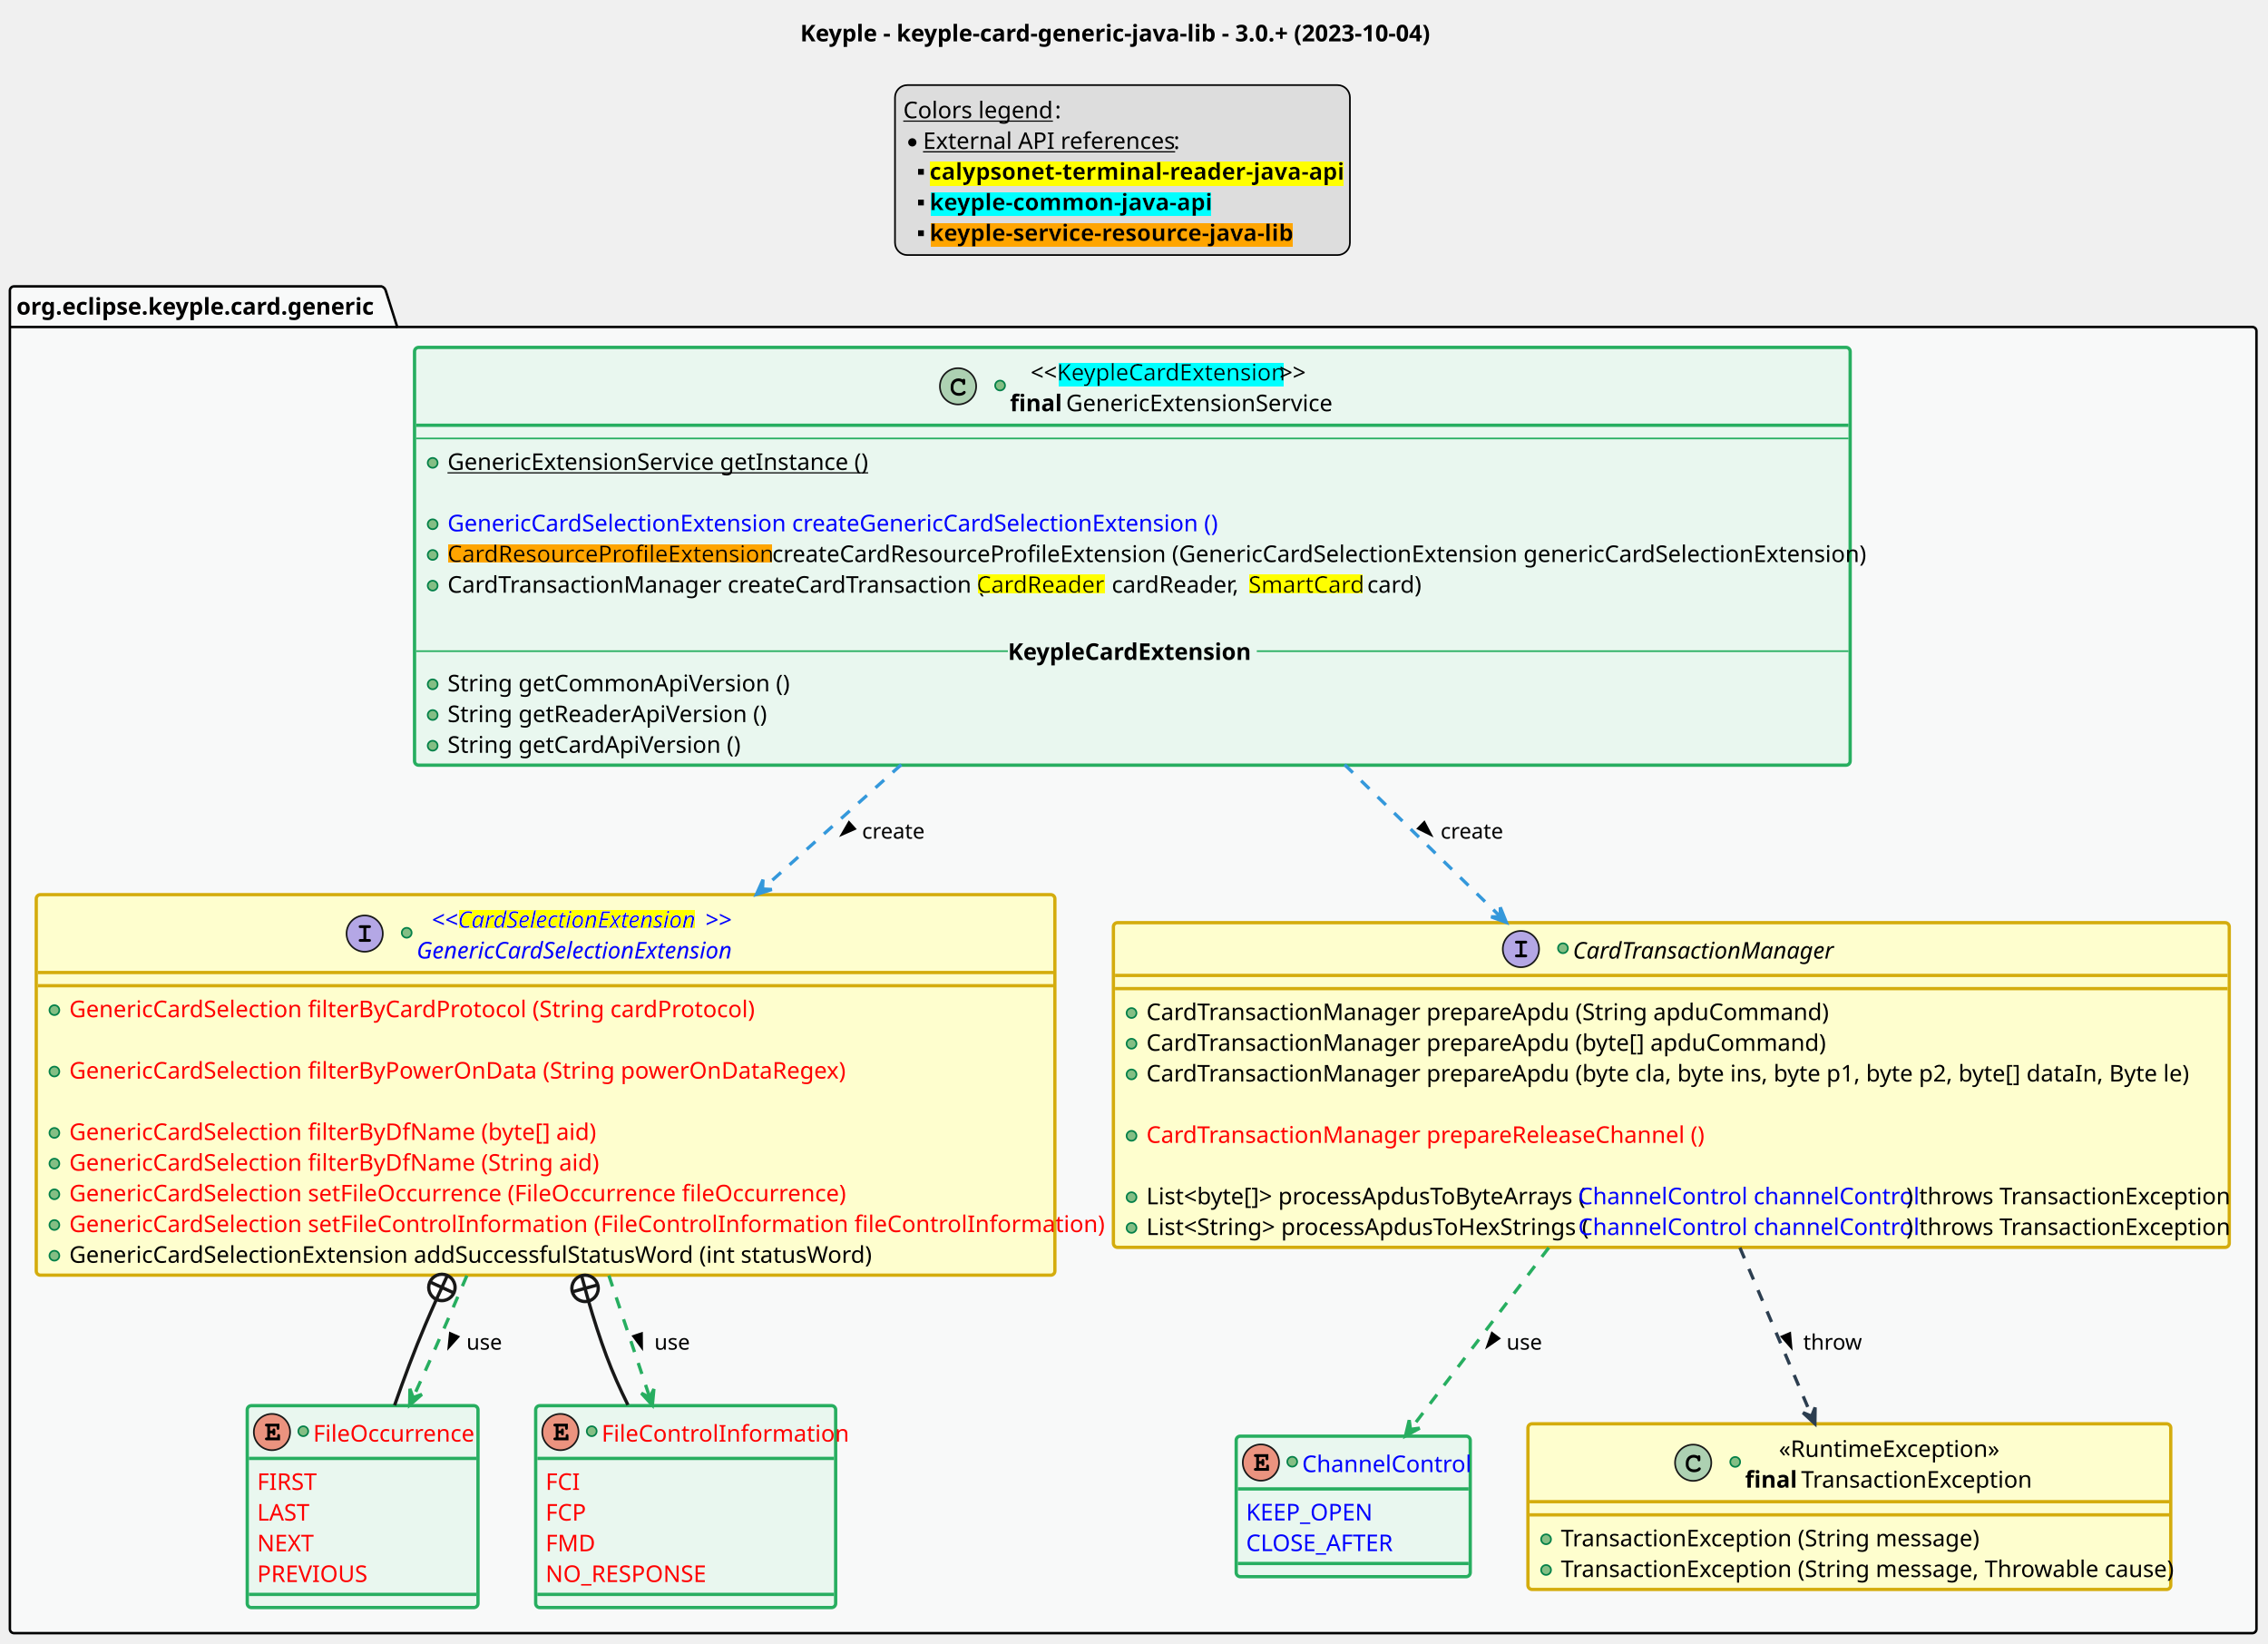
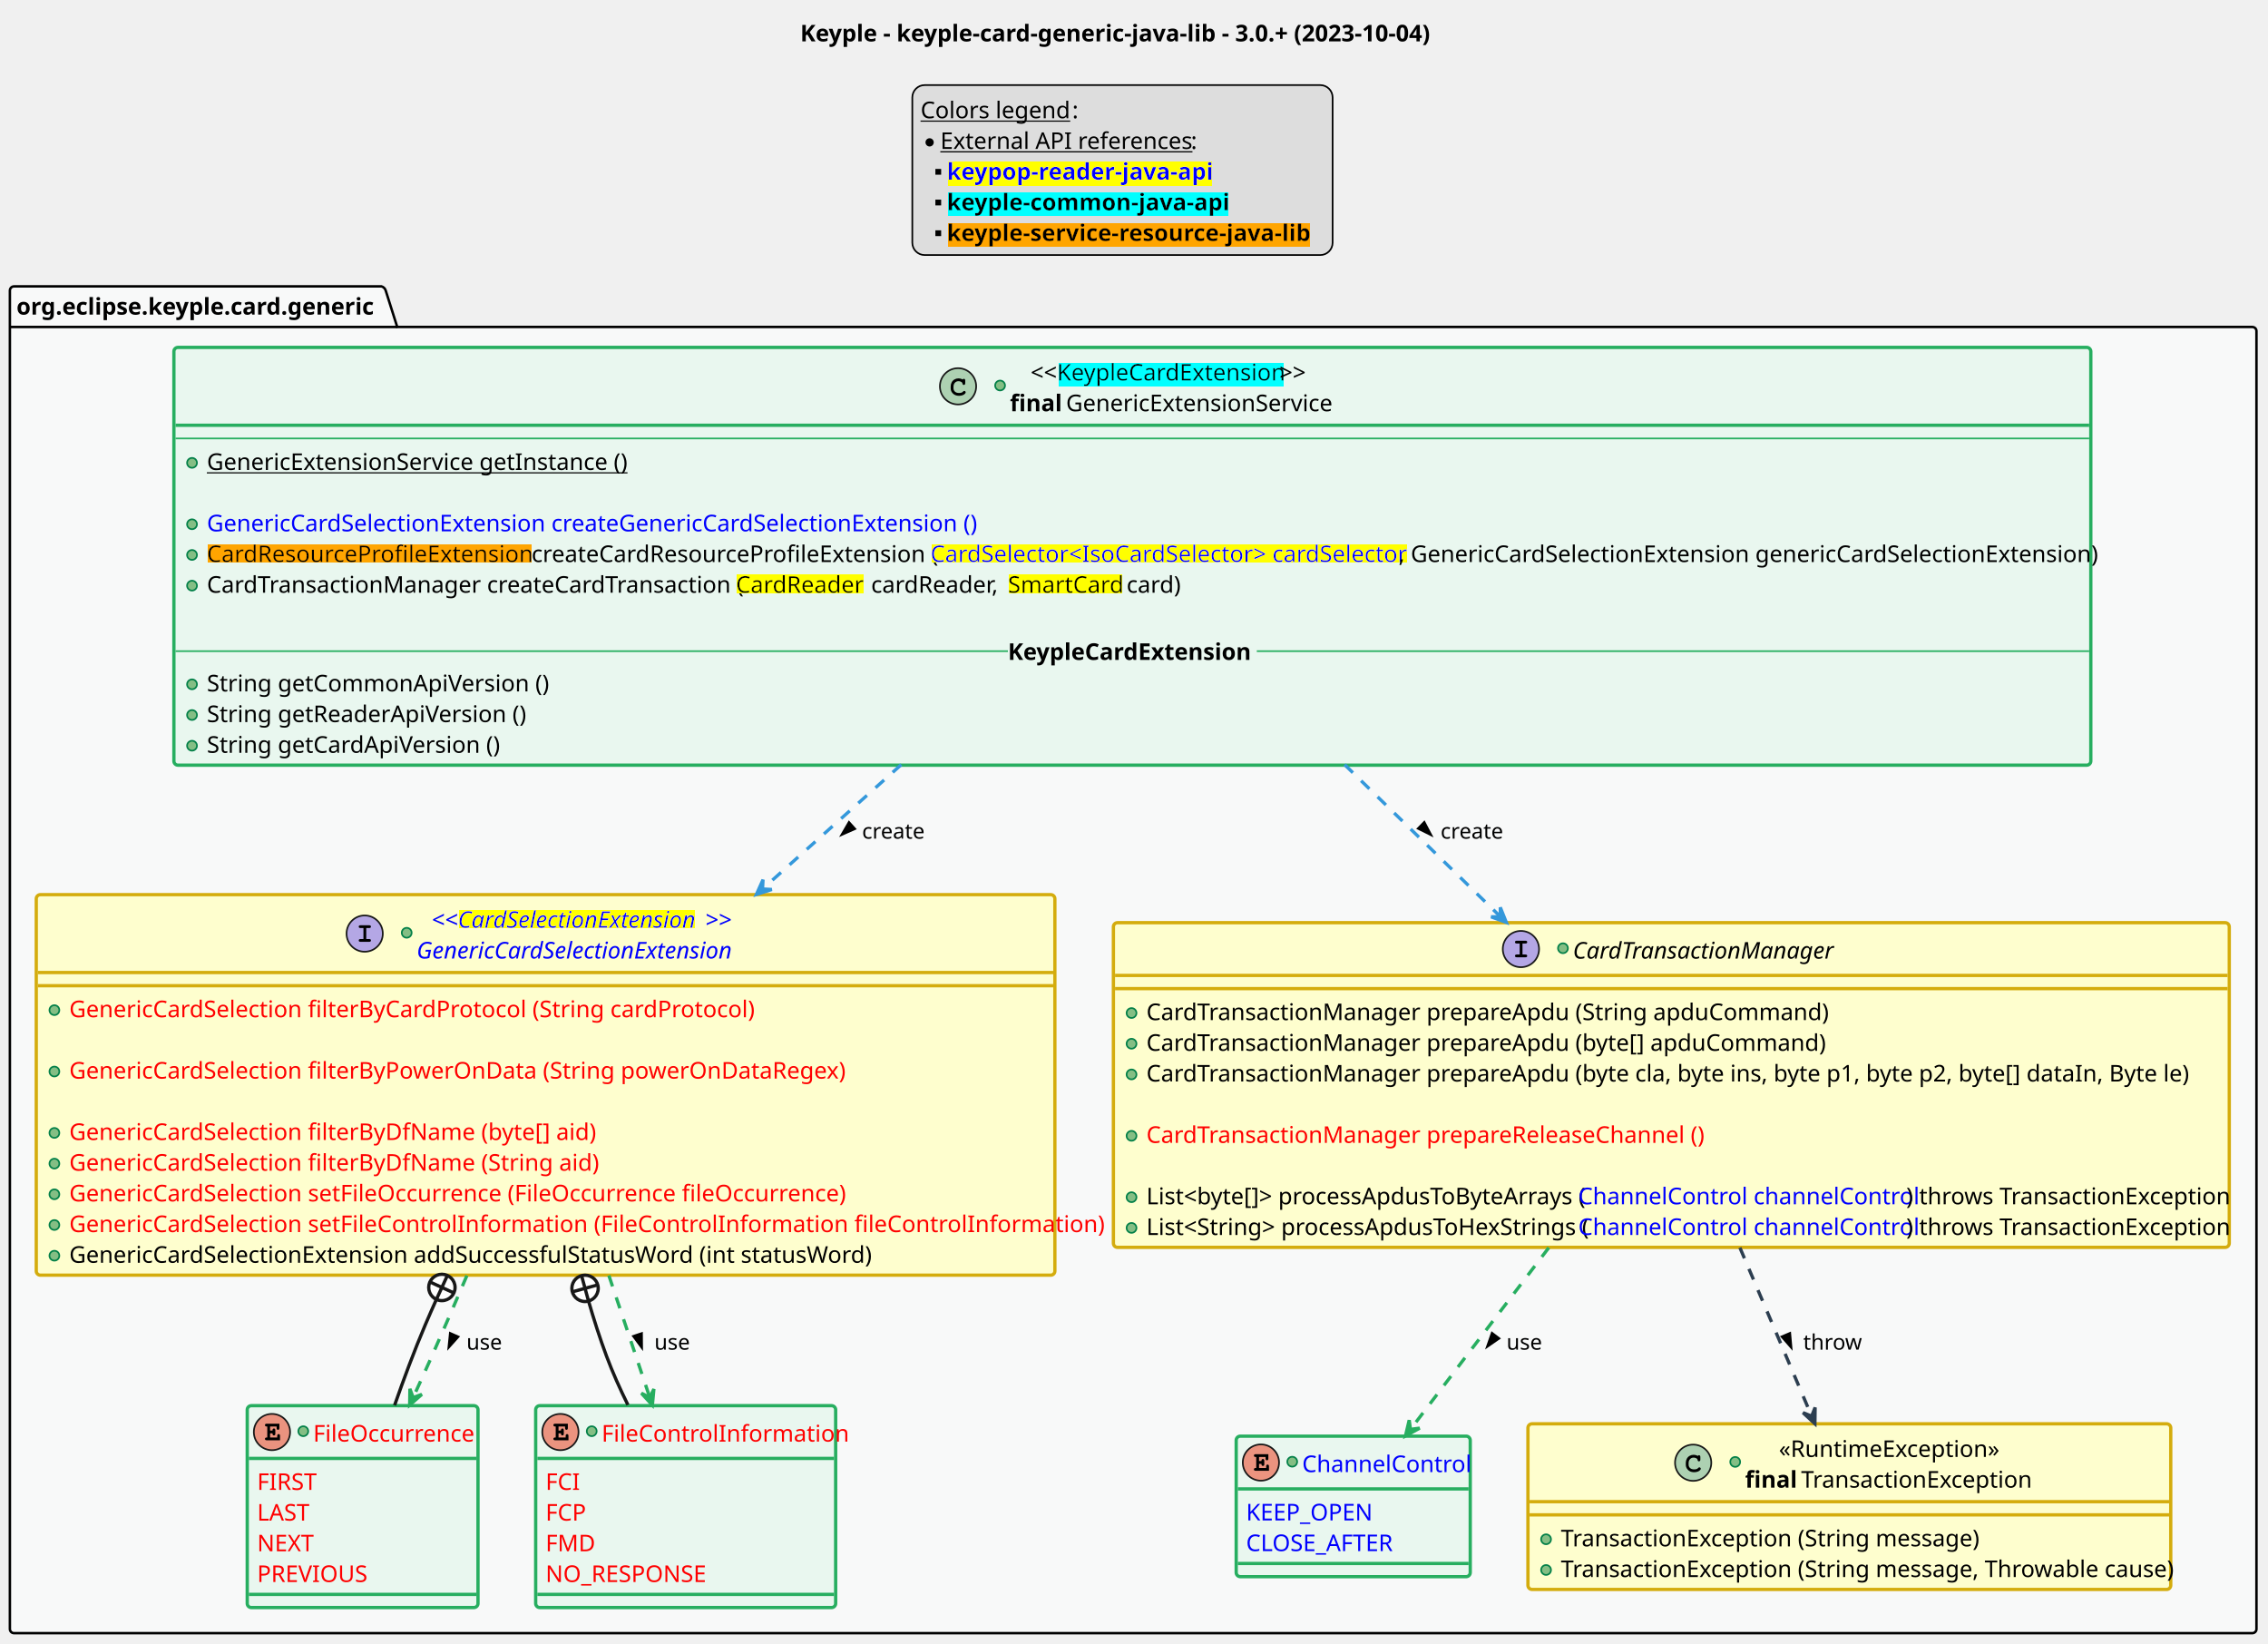
<svg xmlns="http://www.w3.org/2000/svg" contentStyleType="text/css" height="997px" preserveAspectRatio="none" style="width:1376px;height:997px;background:#FFFFFF;" version="1.1" viewBox="0 0 1376 997" width="1376px" zoomAndPan="magnify">
  <defs>
-     <filter height="1" id="b1xev2ek2jtpkn0" width="1" x="0" y="0">
+     <filter height="1" id="bqe1up33ucbx70" width="1" x="0" y="0">
      <feFlood flood-color="#FFFF00" result="flood" />
      <feComposite in="SourceGraphic" in2="flood" operator="over" />
    </filter>
-     <filter height="1" id="b1xev2ek2jtpkn1" width="1" x="0" y="0">
+     <filter height="1" id="bqe1up33ucbx71" width="1" x="0" y="0">
      <feFlood flood-color="#00FFFF" result="flood" />
      <feComposite in="SourceGraphic" in2="flood" operator="over" />
    </filter>
-     <filter height="1" id="b1xev2ek2jtpkn2" width="1" x="0" y="0">
+     <filter height="1" id="bqe1up33ucbx72" width="1" x="0" y="0">
      <feFlood flood-color="#FFA500" result="flood" />
      <feComposite in="SourceGraphic" in2="flood" operator="over" />
    </filter>
  </defs>
  <g>
    <text fill="#000000" font-family="sans-serif" font-size="14" font-weight="bold" lengthAdjust="spacing" textLength="391" x="485.5" y="25.107">Keyple - keyple-card-generic-java-lib - 3.0.+ (2023-10-04)</text>
-     <rect fill="#DDDDDD" height="103.106" id="_legend" rx="7.5" ry="7.5" style="stroke:#000000;stroke-width:1.0;" width="276" x="543" y="51.621" />
-     <text fill="#000000" font-family="sans-serif" font-size="14" lengthAdjust="spacing" text-decoration="underline" textLength="88" x="548" y="71.728">Colors legend</text>
-     <text fill="#000000" font-family="sans-serif" font-size="14" lengthAdjust="spacing" textLength="4" x="640" y="71.728">:</text>
-     <ellipse cx="553.5" cy="86.363" fill="#000000" rx="2.5" ry="2.5" style="stroke:#000000;stroke-width:0.0;" />
-     <text fill="#000000" font-family="sans-serif" font-size="14" lengthAdjust="spacing" text-decoration="underline" textLength="148" x="560" y="90.35">External API references</text>
-     <text fill="#000000" font-family="sans-serif" font-size="14" lengthAdjust="spacing" textLength="4" x="712" y="90.35">:</text>
-     <rect fill="#000000" height="3.5" style="stroke:#000000;stroke-width:0.0;" width="3.5" x="557" y="102.484" />
-     <text fill="#000000" filter="url(#b1xev2ek2jtpkn0)" font-family="sans-serif" font-size="14" font-weight="bold" lengthAdjust="spacing" textLength="250" x="564" y="108.971">calypsonet-terminal-reader-java-api</text>
-     <rect fill="#000000" height="3.5" style="stroke:#000000;stroke-width:0.0;" width="3.5" x="557" y="121.106" />
-     <text fill="#000000" filter="url(#b1xev2ek2jtpkn1)" font-family="sans-serif" font-size="14" font-weight="bold" lengthAdjust="spacing" textLength="170" x="564" y="127.592">keyple-common-java-api</text>
-     <rect fill="#000000" height="3.5" style="stroke:#000000;stroke-width:0.0;" width="3.5" x="557" y="139.727" />
-     <text fill="#000000" filter="url(#b1xev2ek2jtpkn2)" font-family="sans-serif" font-size="14" font-weight="bold" lengthAdjust="spacing" textLength="229" x="564" y="146.213">keyple-service-resource-java-lib</text>
+     <rect fill="#DDDDDD" height="103.106" id="_legend" rx="7.5" ry="7.5" style="stroke:#000000;stroke-width:1.0;" width="255" x="553.5" y="51.621" />
+     <text fill="#000000" font-family="sans-serif" font-size="14" lengthAdjust="spacing" text-decoration="underline" textLength="88" x="558.5" y="71.728">Colors legend</text>
+     <text fill="#000000" font-family="sans-serif" font-size="14" lengthAdjust="spacing" textLength="4" x="650.5" y="71.728">:</text>
+     <ellipse cx="564" cy="86.363" fill="#000000" rx="2.5" ry="2.5" style="stroke:#000000;stroke-width:0.0;" />
+     <text fill="#000000" font-family="sans-serif" font-size="14" lengthAdjust="spacing" text-decoration="underline" textLength="148" x="570.5" y="90.35">External API references</text>
+     <text fill="#000000" font-family="sans-serif" font-size="14" lengthAdjust="spacing" textLength="4" x="722.5" y="90.35">:</text>
+     <rect fill="#000000" height="3.5" style="stroke:#000000;stroke-width:0.0;" width="3.5" x="567.5" y="102.484" />
+     <text fill="#0000FF" filter="url(#bqe1up33ucbx70)" font-family="sans-serif" font-size="14" font-weight="bold" lengthAdjust="spacing" textLength="163" x="574.5" y="108.971">keypop-reader-java-api</text>
+     <rect fill="#000000" height="3.5" style="stroke:#000000;stroke-width:0.0;" width="3.5" x="567.5" y="121.106" />
+     <text fill="#000000" filter="url(#bqe1up33ucbx71)" font-family="sans-serif" font-size="14" font-weight="bold" lengthAdjust="spacing" textLength="170" x="574.5" y="127.592">keyple-common-java-api</text>
+     <rect fill="#000000" height="3.5" style="stroke:#000000;stroke-width:0.0;" width="3.5" x="567.5" y="139.727" />
+     <text fill="#000000" filter="url(#bqe1up33ucbx72)" font-family="sans-serif" font-size="14" font-weight="bold" lengthAdjust="spacing" textLength="229" x="574.5" y="146.213">keyple-service-resource-java-lib</text>
    <g id="cluster_generic">
      <path d="M8.5,173.74 L231.5,173.74 A3.75,3.75 0 0 1 234,176.24 L241,198.361 L1366.5,198.361 A2.5,2.5 0 0 1 1369,200.861 L1369,988.24 A2.5,2.5 0 0 1 1366.5,990.74 L8.5,990.74 A2.5,2.5 0 0 1 6,988.24 L6,176.24 A2.5,2.5 0 0 1 8.5,173.74 " fill="#F8F9F9" style="stroke:#000000;stroke-width:1.5;" />
      <line style="stroke:#000000;stroke-width:1.5;" x1="6" x2="241" y1="198.361" y2="198.361" />
      <text fill="#000000" font-family="sans-serif" font-size="14" font-weight="bold" lengthAdjust="spacing" textLength="222" x="10" y="190.848">org.eclipse.keyple.card.generic</text>
    </g>
    <g id="elem_GenericExtensionService">
-       <rect codeLine="63" fill="#E9F7EF" height="253.453" id="GenericExtensionService" rx="2.5" ry="2.5" style="stroke:#27AE60;stroke-width:2.0;" width="871" x="251.5" y="210.74" />
+       <rect codeLine="63" fill="#E9F7EF" height="253.453" id="GenericExtensionService" rx="2.5" ry="2.5" style="stroke:#27AE60;stroke-width:2.0;" width="1163" x="105.5" y="210.74" />
      <ellipse cx="581.25" cy="234.361" fill="#ADD1B2" rx="11" ry="11" style="stroke:#181818;stroke-width:1.0;" />
      <path d="M584.016,230.236 Q584.172,230.018 584.359,229.908 Q584.547,229.799 584.766,229.799 Q585.141,229.799 585.375,230.065 Q585.609,230.315 585.609,230.924 L585.609,232.377 Q585.609,232.986 585.375,233.252 Q585.141,233.518 584.766,233.518 Q584.422,233.518 584.219,233.315 Q584.016,233.127 583.906,232.611 Q583.859,232.252 583.672,232.065 Q583.344,231.69 582.734,231.471 Q582.125,231.252 581.5,231.252 Q580.734,231.252 580.094,231.58 Q579.469,231.908 578.969,232.658 Q578.484,233.408 578.484,234.44 L578.484,235.533 Q578.484,236.768 579.375,237.596 Q580.266,238.408 581.859,238.408 Q582.797,238.408 583.453,238.158 Q583.844,238.002 584.266,237.565 Q584.531,237.299 584.672,237.221 Q584.828,237.143 585.031,237.143 Q585.359,237.143 585.609,237.408 Q585.875,237.658 585.875,238.002 Q585.875,238.346 585.531,238.752 Q585.031,239.33 584.234,239.658 Q583.156,240.111 581.859,240.111 Q580.344,240.111 579.141,239.486 Q578.156,238.986 577.469,237.924 Q576.781,236.846 576.781,235.565 L576.781,234.408 Q576.781,233.08 577.391,231.94 Q578.016,230.783 579.109,230.174 Q580.203,229.549 581.438,229.549 Q582.172,229.549 582.812,229.721 Q583.469,229.877 584.016,230.236 Z " fill="#000000" />
      <ellipse cx="606.75" cy="233.861" fill="#84BE84" rx="3" ry="3" style="stroke:#038048;stroke-width:1.0;" />
      <text fill="#000000" font-family="sans-serif" font-size="14" lengthAdjust="spacing" textLength="16" x="625.25" y="230.848">&lt;&lt;</text>
-       <text fill="#000000" filter="url(#b1xev2ek2jtpkn1)" font-family="sans-serif" font-size="14" lengthAdjust="spacing" textLength="135" x="641.25" y="230.848">KeypleCardExtension</text>
+       <text fill="#000000" filter="url(#bqe1up33ucbx71)" font-family="sans-serif" font-size="14" lengthAdjust="spacing" textLength="135" x="641.25" y="230.848">KeypleCardExtension</text>
      <text fill="#000000" font-family="sans-serif" font-size="14" lengthAdjust="spacing" textLength="16" x="776.25" y="230.848">&gt;&gt;</text>
      <text fill="#000000" font-family="sans-serif" font-size="14" font-weight="bold" lengthAdjust="spacing" textLength="30" x="612.75" y="249.469">final</text>
      <text fill="#000000" font-family="sans-serif" font-size="14" lengthAdjust="spacing" textLength="158" x="646.75" y="249.469">GenericExtensionService</text>
-       <line style="stroke:#27AE60;stroke-width:2.0;" x1="252.5" x2="1121.5" y1="257.982" y2="257.982" />
-       <line style="stroke:#27AE60;stroke-width:1.0;" x1="252.5" x2="1121.5" y1="265.982" y2="265.982" />
-       <ellipse cx="262.5" cy="280.793" fill="#84BE84" rx="3" ry="3" style="stroke:#038048;stroke-width:1.0;" />
-       <text fill="#000000" font-family="sans-serif" font-size="14" lengthAdjust="spacing" text-decoration="underline" textLength="249" x="271.5" y="285.09">GenericExtensionService getInstance ()</text>
-       <text fill="#000000" font-family="sans-serif" font-size="14" lengthAdjust="spacing" textLength="4" x="271.5" y="303.711"> </text>
-       <ellipse cx="262.5" cy="318.035" fill="#84BE84" rx="3" ry="3" style="stroke:#038048;stroke-width:1.0;" />
-       <text fill="#0000FF" font-family="sans-serif" font-size="14" lengthAdjust="spacing" textLength="458" x="271.5" y="322.332">GenericCardSelectionExtension createGenericCardSelectionExtension ()</text>
-       <ellipse cx="262.5" cy="336.656" fill="#84BE84" rx="3" ry="3" style="stroke:#038048;stroke-width:1.0;" />
-       <text fill="#000000" filter="url(#b1xev2ek2jtpkn2)" font-family="sans-serif" font-size="14" lengthAdjust="spacing" textLength="193" x="271.5" y="340.953">CardResourceProfileExtension</text>
-       <text fill="#000000" font-family="sans-serif" font-size="14" lengthAdjust="spacing" textLength="648" x="468.5" y="340.953">createCardResourceProfileExtension (GenericCardSelectionExtension genericCardSelectionExtension)</text>
-       <ellipse cx="262.5" cy="355.277" fill="#84BE84" rx="3" ry="3" style="stroke:#038048;stroke-width:1.0;" />
-       <text fill="#000000" font-family="sans-serif" font-size="14" lengthAdjust="spacing" textLength="321" x="271.5" y="359.574">CardTransactionManager createCardTransaction (</text>
-       <text fill="#000000" filter="url(#b1xev2ek2jtpkn0)" font-family="sans-serif" font-size="14" lengthAdjust="spacing" textLength="78" x="592.5" y="359.574">CardReader</text>
-       <text fill="#000000" font-family="sans-serif" font-size="14" lengthAdjust="spacing" textLength="79" x="674.5" y="359.574">cardReader,</text>
-       <text fill="#000000" filter="url(#b1xev2ek2jtpkn0)" font-family="sans-serif" font-size="14" lengthAdjust="spacing" textLength="68" x="757.5" y="359.574">SmartCard</text>
-       <text fill="#000000" font-family="sans-serif" font-size="14" lengthAdjust="spacing" textLength="33" x="829.5" y="359.574">card)</text>
-       <text fill="#000000" font-family="sans-serif" font-size="14" lengthAdjust="spacing" textLength="4" x="271.5" y="378.195"> </text>
-       <ellipse cx="262.5" cy="415.141" fill="#84BE84" rx="3" ry="3" style="stroke:#038048;stroke-width:1.0;" />
-       <text fill="#000000" font-family="sans-serif" font-size="14" lengthAdjust="spacing" textLength="199" x="271.5" y="419.438">String getCommonApiVersion ()</text>
-       <ellipse cx="262.5" cy="433.762" fill="#84BE84" rx="3" ry="3" style="stroke:#038048;stroke-width:1.0;" />
-       <text fill="#000000" font-family="sans-serif" font-size="14" lengthAdjust="spacing" textLength="190" x="271.5" y="438.059">String getReaderApiVersion ()</text>
-       <ellipse cx="262.5" cy="452.383" fill="#84BE84" rx="3" ry="3" style="stroke:#038048;stroke-width:1.0;" />
-       <text fill="#000000" font-family="sans-serif" font-size="14" lengthAdjust="spacing" textLength="174" x="271.5" y="456.68">String getCardApiVersion ()</text>
-       <line style="stroke:#27AE60;stroke-width:1.0;" x1="252.5" x2="611.5" y1="395.019" y2="395.019" />
+       <line style="stroke:#27AE60;stroke-width:2.0;" x1="106.5" x2="1267.5" y1="257.982" y2="257.982" />
+       <line style="stroke:#27AE60;stroke-width:1.0;" x1="106.5" x2="1267.5" y1="265.982" y2="265.982" />
+       <ellipse cx="116.5" cy="280.793" fill="#84BE84" rx="3" ry="3" style="stroke:#038048;stroke-width:1.0;" />
+       <text fill="#000000" font-family="sans-serif" font-size="14" lengthAdjust="spacing" text-decoration="underline" textLength="249" x="125.5" y="285.09">GenericExtensionService getInstance ()</text>
+       <text fill="#000000" font-family="sans-serif" font-size="14" lengthAdjust="spacing" textLength="4" x="125.5" y="303.711"> </text>
+       <ellipse cx="116.5" cy="318.035" fill="#84BE84" rx="3" ry="3" style="stroke:#038048;stroke-width:1.0;" />
+       <text fill="#0000FF" font-family="sans-serif" font-size="14" lengthAdjust="spacing" textLength="458" x="125.5" y="322.332">GenericCardSelectionExtension createGenericCardSelectionExtension ()</text>
+       <ellipse cx="116.5" cy="336.656" fill="#84BE84" rx="3" ry="3" style="stroke:#038048;stroke-width:1.0;" />
+       <text fill="#000000" filter="url(#bqe1up33ucbx72)" font-family="sans-serif" font-size="14" lengthAdjust="spacing" textLength="193" x="125.5" y="340.953">CardResourceProfileExtension</text>
+       <text fill="#000000" font-family="sans-serif" font-size="14" lengthAdjust="spacing" textLength="242" x="322.5" y="340.953">createCardResourceProfileExtension (</text>
+       <text fill="#0000FF" filter="url(#bqe1up33ucbx70)" font-family="sans-serif" font-size="14" lengthAdjust="spacing" textLength="284" x="564.5" y="340.953">CardSelector&lt;IsoCardSelector&gt; cardSelector</text>
+       <text fill="#000000" font-family="sans-serif" font-size="14" lengthAdjust="spacing" textLength="414" x="848.5" y="340.953">, GenericCardSelectionExtension genericCardSelectionExtension)</text>
+       <ellipse cx="116.5" cy="355.277" fill="#84BE84" rx="3" ry="3" style="stroke:#038048;stroke-width:1.0;" />
+       <text fill="#000000" font-family="sans-serif" font-size="14" lengthAdjust="spacing" textLength="321" x="125.5" y="359.574">CardTransactionManager createCardTransaction (</text>
+       <text fill="#000000" filter="url(#bqe1up33ucbx70)" font-family="sans-serif" font-size="14" lengthAdjust="spacing" textLength="78" x="446.5" y="359.574">CardReader</text>
+       <text fill="#000000" font-family="sans-serif" font-size="14" lengthAdjust="spacing" textLength="79" x="528.5" y="359.574">cardReader,</text>
+       <text fill="#000000" filter="url(#bqe1up33ucbx70)" font-family="sans-serif" font-size="14" lengthAdjust="spacing" textLength="68" x="611.5" y="359.574">SmartCard</text>
+       <text fill="#000000" font-family="sans-serif" font-size="14" lengthAdjust="spacing" textLength="33" x="683.5" y="359.574">card)</text>
+       <text fill="#000000" font-family="sans-serif" font-size="14" lengthAdjust="spacing" textLength="4" x="125.5" y="378.195"> </text>
+       <ellipse cx="116.5" cy="415.141" fill="#84BE84" rx="3" ry="3" style="stroke:#038048;stroke-width:1.0;" />
+       <text fill="#000000" font-family="sans-serif" font-size="14" lengthAdjust="spacing" textLength="199" x="125.5" y="419.438">String getCommonApiVersion ()</text>
+       <ellipse cx="116.5" cy="433.762" fill="#84BE84" rx="3" ry="3" style="stroke:#038048;stroke-width:1.0;" />
+       <text fill="#000000" font-family="sans-serif" font-size="14" lengthAdjust="spacing" textLength="190" x="125.5" y="438.059">String getReaderApiVersion ()</text>
+       <ellipse cx="116.5" cy="452.383" fill="#84BE84" rx="3" ry="3" style="stroke:#038048;stroke-width:1.0;" />
+       <text fill="#000000" font-family="sans-serif" font-size="14" lengthAdjust="spacing" textLength="174" x="125.5" y="456.68">String getCardApiVersion ()</text>
+       <line style="stroke:#27AE60;stroke-width:1.0;" x1="106.5" x2="611.5" y1="395.019" y2="395.019" />
      <text fill="#000000" font-family="sans-serif" font-size="14" font-weight="bold" lengthAdjust="spacing" textLength="151" x="611.5" y="400.316">KeypleCardExtension</text>
-       <line style="stroke:#27AE60;stroke-width:1.0;" x1="762.5" x2="1121.5" y1="395.019" y2="395.019" />
+       <line style="stroke:#27AE60;stroke-width:1.0;" x1="762.5" x2="1267.5" y1="395.019" y2="395.019" />
    </g>
    <g id="elem_GenericCardSelectionExtension">
      <rect codeLine="76" fill="#FEFECE" height="230.832" id="GenericCardSelectionExtension" rx="2.5" ry="2.5" style="stroke:#D4AC0D;stroke-width:2.0;" width="618" x="22" y="542.74" />
      <ellipse cx="221.25" cy="566.361" fill="#B4A7E5" rx="11" ry="11" style="stroke:#181818;stroke-width:1.0;" />
      <path d="M222.203,563.002 L222.203,569.658 L223.922,569.658 Q224.531,569.658 224.797,569.893 Q225.062,570.127 225.062,570.518 Q225.062,570.893 224.797,571.127 Q224.531,571.361 223.922,571.361 L218.781,571.361 Q218.172,571.361 217.906,571.127 Q217.641,570.893 217.641,570.502 Q217.641,570.127 217.906,569.893 Q218.172,569.658 218.781,569.658 L220.5,569.658 L220.5,563.002 L218.781,563.002 Q218.172,563.002 217.906,562.768 Q217.641,562.533 217.641,562.143 Q217.641,561.768 217.906,561.533 Q218.172,561.299 218.781,561.299 L223.922,561.299 Q224.531,561.299 224.797,561.533 Q225.062,561.768 225.062,562.143 Q225.062,562.533 224.797,562.768 Q224.531,563.002 223.922,563.002 L222.203,563.002 Z " fill="#000000" />
      <ellipse cx="246.75" cy="565.861" fill="#84BE84" rx="3" ry="3" style="stroke:#038048;stroke-width:1.0;" />
      <text fill="#0000FF" font-family="sans-serif" font-size="14" font-style="italic" lengthAdjust="spacing" textLength="16" x="261.75" y="562.848">&lt;&lt;</text>
-       <text fill="#0000FF" filter="url(#b1xev2ek2jtpkn0)" font-family="sans-serif" font-size="14" font-style="italic" lengthAdjust="spacing" textLength="150" x="277.75" y="562.848">CardSelectionExtension</text>
+       <text fill="#0000FF" filter="url(#bqe1up33ucbx70)" font-family="sans-serif" font-size="14" font-style="italic" lengthAdjust="spacing" textLength="150" x="277.75" y="562.848">CardSelectionExtension</text>
      <text fill="#0000FF" font-family="sans-serif" font-size="14" font-style="italic" lengthAdjust="spacing" textLength="16" x="427.75" y="562.848">&gt;&gt;</text>
      <text fill="#0000FF" font-family="sans-serif" font-size="14" font-style="italic" lengthAdjust="spacing" textLength="200" x="252.75" y="581.469">GenericCardSelectionExtension</text>
      <line style="stroke:#D4AC0D;stroke-width:2.0;" x1="23" x2="639" y1="589.982" y2="589.982" />
      <line style="stroke:#D4AC0D;stroke-width:2.0;" x1="23" x2="639" y1="597.982" y2="597.982" />
      <ellipse cx="33" cy="612.793" fill="#84BE84" rx="3" ry="3" style="stroke:#038048;stroke-width:1.0;" />
      <text fill="#FF0000" font-family="sans-serif" font-size="14" lengthAdjust="spacing" textLength="404" x="42" y="617.09">GenericCardSelection filterByCardProtocol (String cardProtocol)</text>
      <text fill="#000000" font-family="sans-serif" font-size="14" lengthAdjust="spacing" textLength="4" x="42" y="635.711"> </text>
      <ellipse cx="33" cy="650.035" fill="#84BE84" rx="3" ry="3" style="stroke:#038048;stroke-width:1.0;" />
      <text fill="#FF0000" font-family="sans-serif" font-size="14" lengthAdjust="spacing" textLength="456" x="42" y="654.332">GenericCardSelection filterByPowerOnData (String powerOnDataRegex)</text>
      <text fill="#000000" font-family="sans-serif" font-size="14" lengthAdjust="spacing" textLength="4" x="42" y="672.953"> </text>
      <ellipse cx="33" cy="687.277" fill="#84BE84" rx="3" ry="3" style="stroke:#038048;stroke-width:1.0;" />
      <text fill="#FF0000" font-family="sans-serif" font-size="14" lengthAdjust="spacing" textLength="308" x="42" y="691.574">GenericCardSelection filterByDfName (byte[] aid)</text>
      <ellipse cx="33" cy="705.898" fill="#84BE84" rx="3" ry="3" style="stroke:#038048;stroke-width:1.0;" />
      <text fill="#FF0000" font-family="sans-serif" font-size="14" lengthAdjust="spacing" textLength="310" x="42" y="710.195">GenericCardSelection filterByDfName (String aid)</text>
      <ellipse cx="33" cy="724.519" fill="#84BE84" rx="3" ry="3" style="stroke:#038048;stroke-width:1.0;" />
      <text fill="#FF0000" font-family="sans-serif" font-size="14" lengthAdjust="spacing" textLength="466" x="42" y="728.816">GenericCardSelection setFileOccurrence (FileOccurrence fileOccurrence)</text>
      <ellipse cx="33" cy="743.141" fill="#84BE84" rx="3" ry="3" style="stroke:#038048;stroke-width:1.0;" />
      <text fill="#FF0000" font-family="sans-serif" font-size="14" lengthAdjust="spacing" textLength="592" x="42" y="747.438">GenericCardSelection setFileControlInformation (FileControlInformation fileControlInformation)</text>
      <ellipse cx="33" cy="761.762" fill="#84BE84" rx="3" ry="3" style="stroke:#038048;stroke-width:1.0;" />
      <text fill="#000000" font-family="sans-serif" font-size="14" lengthAdjust="spacing" textLength="475" x="42" y="766.059">GenericCardSelectionExtension addSuccessfulStatusWord (int statusWord)</text>
    </g>
    <g id="elem_FileOccurrence">
      <rect codeLine="87" fill="#E9F7EF" height="122.484" id="FileOccurrence" rx="2.5" ry="2.5" style="stroke:#27AE60;stroke-width:2.0;" width="140" x="150" y="852.74" />
      <ellipse cx="165" cy="868.74" fill="#EB937F" rx="11" ry="11" style="stroke:#181818;stroke-width:1.0;" />
      <path d="M163.859,869.537 L163.859,872.037 L168.188,872.037 L168.188,871.115 Q168.188,870.506 168.422,870.24 Q168.672,869.975 169.047,869.975 Q169.422,869.975 169.656,870.24 Q169.891,870.506 169.891,871.115 L169.891,873.74 L161.891,873.74 Q161.266,873.74 161,873.506 Q160.75,873.271 160.75,872.881 Q160.75,872.506 161.016,872.271 Q161.281,872.037 161.891,872.037 L162.156,872.037 L162.156,865.381 L161.891,865.381 Q161.266,865.381 161,865.146 Q160.75,864.912 160.75,864.521 Q160.75,864.146 161,863.912 Q161.266,863.678 161.891,863.678 L169.516,863.678 L169.516,866.271 Q169.516,866.881 169.281,867.146 Q169.062,867.396 168.672,867.396 Q168.297,867.396 168.062,867.146 Q167.828,866.881 167.828,866.271 L167.828,865.381 L163.859,865.381 L163.859,867.834 L165.344,867.834 Q165.344,867.178 165.469,866.99 Q165.734,866.584 166.203,866.584 Q166.578,866.584 166.812,866.85 Q167.047,867.1 167.047,867.709 L167.047,869.678 Q167.047,870.225 166.922,870.412 Q166.656,870.803 166.203,870.803 Q165.734,870.803 165.469,870.396 Q165.344,870.209 165.344,869.537 L163.859,869.537 Z " fill="#000000" />
      <ellipse cx="184" cy="868.24" fill="#84BE84" rx="3" ry="3" style="stroke:#038048;stroke-width:1.0;" />
      <text fill="#FF0000" font-family="sans-serif" font-size="14" lengthAdjust="spacing" textLength="97" x="190" y="874.537">FileOccurrence</text>
      <line style="stroke:#27AE60;stroke-width:2.0;" x1="151" x2="289" y1="884.74" y2="884.74" />
      <text fill="#FF0000" font-family="sans-serif" font-size="14" lengthAdjust="spacing" textLength="40" x="156" y="903.848">FIRST</text>
      <text fill="#FF0000" font-family="sans-serif" font-size="14" lengthAdjust="spacing" textLength="35" x="156" y="922.469">LAST</text>
      <text fill="#FF0000" font-family="sans-serif" font-size="14" lengthAdjust="spacing" textLength="35" x="156" y="941.09">NEXT</text>
      <text fill="#FF0000" font-family="sans-serif" font-size="14" lengthAdjust="spacing" textLength="69" x="156" y="959.711">PREVIOUS</text>
      <line style="stroke:#27AE60;stroke-width:2.0;" x1="151" x2="289" y1="967.225" y2="967.225" />
    </g>
    <g id="elem_FileControlInformation">
      <rect codeLine="93" fill="#E9F7EF" height="122.484" id="FileControlInformation" rx="2.5" ry="2.5" style="stroke:#27AE60;stroke-width:2.0;" width="182" x="325" y="852.74" />
      <ellipse cx="340" cy="868.74" fill="#EB937F" rx="11" ry="11" style="stroke:#181818;stroke-width:1.0;" />
      <path d="M338.859,869.537 L338.859,872.037 L343.188,872.037 L343.188,871.115 Q343.188,870.506 343.422,870.24 Q343.672,869.975 344.047,869.975 Q344.422,869.975 344.656,870.24 Q344.891,870.506 344.891,871.115 L344.891,873.74 L336.891,873.74 Q336.266,873.74 336,873.506 Q335.75,873.271 335.75,872.881 Q335.75,872.506 336.016,872.271 Q336.281,872.037 336.891,872.037 L337.156,872.037 L337.156,865.381 L336.891,865.381 Q336.266,865.381 336,865.146 Q335.75,864.912 335.75,864.521 Q335.75,864.146 336,863.912 Q336.266,863.678 336.891,863.678 L344.516,863.678 L344.516,866.271 Q344.516,866.881 344.281,867.146 Q344.062,867.396 343.672,867.396 Q343.297,867.396 343.062,867.146 Q342.828,866.881 342.828,866.271 L342.828,865.381 L338.859,865.381 L338.859,867.834 L340.344,867.834 Q340.344,867.178 340.469,866.99 Q340.734,866.584 341.203,866.584 Q341.578,866.584 341.812,866.85 Q342.047,867.1 342.047,867.709 L342.047,869.678 Q342.047,870.225 341.922,870.412 Q341.656,870.803 341.203,870.803 Q340.734,870.803 340.469,870.396 Q340.344,870.209 340.344,869.537 L338.859,869.537 Z " fill="#000000" />
      <ellipse cx="359" cy="868.24" fill="#84BE84" rx="3" ry="3" style="stroke:#038048;stroke-width:1.0;" />
      <text fill="#FF0000" font-family="sans-serif" font-size="14" lengthAdjust="spacing" textLength="139" x="365" y="874.537">FileControlInformation</text>
      <line style="stroke:#27AE60;stroke-width:2.0;" x1="326" x2="506" y1="884.74" y2="884.74" />
      <text fill="#FF0000" font-family="sans-serif" font-size="14" lengthAdjust="spacing" textLength="22" x="331" y="903.848">FCI</text>
      <text fill="#FF0000" font-family="sans-serif" font-size="14" lengthAdjust="spacing" textLength="28" x="331" y="922.469">FCP</text>
      <text fill="#FF0000" font-family="sans-serif" font-size="14" lengthAdjust="spacing" textLength="30" x="331" y="941.09">FMD</text>
      <text fill="#FF0000" font-family="sans-serif" font-size="14" lengthAdjust="spacing" textLength="103" x="331" y="959.711">NO_RESPONSE</text>
      <line style="stroke:#27AE60;stroke-width:2.0;" x1="326" x2="506" y1="967.225" y2="967.225" />
    </g>
    <g id="elem_CardTransactionManager">
      <rect codeLine="99" fill="#FEFECE" height="196.969" id="CardTransactionManager" rx="2.5" ry="2.5" style="stroke:#D4AC0D;stroke-width:2.0;" width="677" x="675.5" y="559.74" />
      <ellipse cx="922.75" cy="575.74" fill="#B4A7E5" rx="11" ry="11" style="stroke:#181818;stroke-width:1.0;" />
      <path d="M923.703,572.381 L923.703,579.037 L925.422,579.037 Q926.031,579.037 926.297,579.271 Q926.562,579.506 926.562,579.896 Q926.562,580.271 926.297,580.506 Q926.031,580.74 925.422,580.74 L920.281,580.74 Q919.672,580.74 919.406,580.506 Q919.141,580.271 919.141,579.881 Q919.141,579.506 919.406,579.271 Q919.672,579.037 920.281,579.037 L922,579.037 L922,572.381 L920.281,572.381 Q919.672,572.381 919.406,572.146 Q919.141,571.912 919.141,571.521 Q919.141,571.146 919.406,570.912 Q919.672,570.678 920.281,570.678 L925.422,570.678 Q926.031,570.678 926.297,570.912 Q926.562,571.146 926.562,571.521 Q926.562,571.912 926.297,572.146 Q926.031,572.381 925.422,572.381 L923.703,572.381 Z " fill="#000000" />
      <ellipse cx="948.25" cy="575.24" fill="#84BE84" rx="3" ry="3" style="stroke:#038048;stroke-width:1.0;" />
      <text fill="#000000" font-family="sans-serif" font-size="14" font-style="italic" lengthAdjust="spacing" textLength="163" x="954.25" y="581.537">CardTransactionManager</text>
      <line style="stroke:#D4AC0D;stroke-width:2.0;" x1="676.5" x2="1351.5" y1="591.74" y2="591.74" />
      <line style="stroke:#D4AC0D;stroke-width:2.0;" x1="676.5" x2="1351.5" y1="599.74" y2="599.74" />
      <ellipse cx="686.5" cy="614.551" fill="#84BE84" rx="3" ry="3" style="stroke:#038048;stroke-width:1.0;" />
      <text fill="#000000" font-family="sans-serif" font-size="14" lengthAdjust="spacing" textLength="400" x="695.5" y="618.848">CardTransactionManager prepareApdu (String apduCommand)</text>
      <ellipse cx="686.5" cy="633.172" fill="#84BE84" rx="3" ry="3" style="stroke:#038048;stroke-width:1.0;" />
      <text fill="#000000" font-family="sans-serif" font-size="14" lengthAdjust="spacing" textLength="398" x="695.5" y="637.469">CardTransactionManager prepareApdu (byte[] apduCommand)</text>
      <ellipse cx="686.5" cy="651.793" fill="#84BE84" rx="3" ry="3" style="stroke:#038048;stroke-width:1.0;" />
      <text fill="#000000" font-family="sans-serif" font-size="14" lengthAdjust="spacing" textLength="616" x="695.5" y="656.09">CardTransactionManager prepareApdu (byte cla, byte ins, byte p1, byte p2, byte[] dataIn, Byte le)</text>
      <text fill="#000000" font-family="sans-serif" font-size="14" lengthAdjust="spacing" textLength="4" x="695.5" y="674.711"> </text>
      <ellipse cx="686.5" cy="689.035" fill="#84BE84" rx="3" ry="3" style="stroke:#038048;stroke-width:1.0;" />
      <text fill="#FF0000" font-family="sans-serif" font-size="14" lengthAdjust="spacing" textLength="335" x="695.5" y="693.332">CardTransactionManager prepareReleaseChannel ()</text>
      <text fill="#000000" font-family="sans-serif" font-size="14" lengthAdjust="spacing" textLength="4" x="695.5" y="711.953"> </text>
      <ellipse cx="686.5" cy="726.277" fill="#84BE84" rx="3" ry="3" style="stroke:#038048;stroke-width:1.0;" />
      <text fill="#000000" font-family="sans-serif" font-size="14" lengthAdjust="spacing" textLength="262" x="695.5" y="730.574">List&lt;byte[]&gt; processApdusToByteArrays (</text>
      <text fill="#0000FF" font-family="sans-serif" font-size="14" lengthAdjust="spacing" textLength="199" x="957.5" y="730.574">ChannelControl channelControl</text>
      <text fill="#000000" font-family="sans-serif" font-size="14" lengthAdjust="spacing" textLength="190" x="1156.5" y="730.574">) throws TransactionException</text>
      <ellipse cx="686.5" cy="744.898" fill="#84BE84" rx="3" ry="3" style="stroke:#038048;stroke-width:1.0;" />
      <text fill="#000000" font-family="sans-serif" font-size="14" lengthAdjust="spacing" textLength="262" x="695.5" y="749.195">List&lt;String&gt; processApdusToHexStrings (</text>
      <text fill="#0000FF" font-family="sans-serif" font-size="14" lengthAdjust="spacing" textLength="199" x="957.5" y="749.195">ChannelControl channelControl</text>
      <text fill="#000000" font-family="sans-serif" font-size="14" lengthAdjust="spacing" textLength="190" x="1156.5" y="749.195">) throws TransactionException</text>
    </g>
    <g id="elem_ChannelControl">
      <rect codeLine="109" fill="#E9F7EF" height="85.242" id="ChannelControl" rx="2.5" ry="2.5" style="stroke:#27AE60;stroke-width:2.0;" width="142" x="750" y="871.24" />
      <ellipse cx="765" cy="887.24" fill="#EB937F" rx="11" ry="11" style="stroke:#181818;stroke-width:1.0;" />
      <path d="M763.859,888.037 L763.859,890.537 L768.188,890.537 L768.188,889.615 Q768.188,889.006 768.422,888.74 Q768.672,888.475 769.047,888.475 Q769.422,888.475 769.656,888.74 Q769.891,889.006 769.891,889.615 L769.891,892.24 L761.891,892.24 Q761.266,892.24 761,892.006 Q760.75,891.771 760.75,891.381 Q760.75,891.006 761.016,890.771 Q761.281,890.537 761.891,890.537 L762.156,890.537 L762.156,883.881 L761.891,883.881 Q761.266,883.881 761,883.646 Q760.75,883.412 760.75,883.021 Q760.75,882.646 761,882.412 Q761.266,882.178 761.891,882.178 L769.516,882.178 L769.516,884.771 Q769.516,885.381 769.281,885.646 Q769.062,885.896 768.672,885.896 Q768.297,885.896 768.062,885.646 Q767.828,885.381 767.828,884.771 L767.828,883.881 L763.859,883.881 L763.859,886.334 L765.344,886.334 Q765.344,885.678 765.469,885.49 Q765.734,885.084 766.203,885.084 Q766.578,885.084 766.812,885.35 Q767.047,885.6 767.047,886.209 L767.047,888.178 Q767.047,888.725 766.922,888.912 Q766.656,889.303 766.203,889.303 Q765.734,889.303 765.469,888.896 Q765.344,888.709 765.344,888.037 L763.859,888.037 Z " fill="#000000" />
      <ellipse cx="784" cy="886.74" fill="#84BE84" rx="3" ry="3" style="stroke:#038048;stroke-width:1.0;" />
      <text fill="#0000FF" font-family="sans-serif" font-size="14" lengthAdjust="spacing" textLength="99" x="790" y="893.037">ChannelControl</text>
      <line style="stroke:#27AE60;stroke-width:2.0;" x1="751" x2="891" y1="903.24" y2="903.24" />
      <text fill="#0000FF" font-family="sans-serif" font-size="14" lengthAdjust="spacing" textLength="82" x="756" y="922.348">KEEP_OPEN</text>
      <text fill="#0000FF" font-family="sans-serif" font-size="14" lengthAdjust="spacing" textLength="101" x="756" y="940.969">CLOSE_AFTER</text>
      <line style="stroke:#27AE60;stroke-width:2.0;" x1="751" x2="891" y1="948.482" y2="948.482" />
    </g>
    <g id="elem_TransactionException">
      <rect codeLine="113" fill="#FEFECE" height="100.484" id="TransactionException" rx="2.5" ry="2.5" style="stroke:#D4AC0D;stroke-width:2.0;" width="390" x="927" y="863.74" />
      <ellipse cx="1027.25" cy="887.361" fill="#ADD1B2" rx="11" ry="11" style="stroke:#181818;stroke-width:1.0;" />
      <path d="M1030.016,883.236 Q1030.172,883.018 1030.359,882.908 Q1030.547,882.799 1030.766,882.799 Q1031.141,882.799 1031.375,883.064 Q1031.609,883.314 1031.609,883.924 L1031.609,885.377 Q1031.609,885.986 1031.375,886.252 Q1031.141,886.518 1030.766,886.518 Q1030.422,886.518 1030.219,886.314 Q1030.016,886.127 1029.906,885.611 Q1029.859,885.252 1029.672,885.064 Q1029.344,884.689 1028.734,884.471 Q1028.125,884.252 1027.5,884.252 Q1026.734,884.252 1026.094,884.58 Q1025.469,884.908 1024.969,885.658 Q1024.484,886.408 1024.484,887.439 L1024.484,888.533 Q1024.484,889.768 1025.375,890.596 Q1026.266,891.408 1027.859,891.408 Q1028.797,891.408 1029.453,891.158 Q1029.844,891.002 1030.266,890.564 Q1030.531,890.299 1030.672,890.221 Q1030.828,890.143 1031.031,890.143 Q1031.359,890.143 1031.609,890.408 Q1031.875,890.658 1031.875,891.002 Q1031.875,891.346 1031.531,891.752 Q1031.031,892.33 1030.234,892.658 Q1029.156,893.111 1027.859,893.111 Q1026.344,893.111 1025.141,892.486 Q1024.156,891.986 1023.469,890.924 Q1022.781,889.846 1022.781,888.564 L1022.781,887.408 Q1022.781,886.08 1023.391,884.939 Q1024.016,883.783 1025.109,883.174 Q1026.203,882.549 1027.438,882.549 Q1028.172,882.549 1028.812,882.721 Q1029.469,882.877 1030.016,883.236 Z " fill="#000000" />
      <ellipse cx="1052.75" cy="886.861" fill="#84BE84" rx="3" ry="3" style="stroke:#038048;stroke-width:1.0;" />
      <text fill="#000000" font-family="sans-serif" font-size="14" lengthAdjust="spacing" textLength="129" x="1079.25" y="883.848">«RuntimeException»</text>
      <text fill="#000000" font-family="sans-serif" font-size="14" font-weight="bold" lengthAdjust="spacing" textLength="30" x="1058.75" y="902.469">final</text>
      <text fill="#000000" font-family="sans-serif" font-size="14" lengthAdjust="spacing" textLength="136" x="1092.75" y="902.469">TransactionException</text>
      <line style="stroke:#D4AC0D;stroke-width:2.0;" x1="928" x2="1316" y1="910.982" y2="910.982" />
      <line style="stroke:#D4AC0D;stroke-width:2.0;" x1="928" x2="1316" y1="918.982" y2="918.982" />
      <ellipse cx="938" cy="933.793" fill="#84BE84" rx="3" ry="3" style="stroke:#038048;stroke-width:1.0;" />
      <text fill="#000000" font-family="sans-serif" font-size="14" lengthAdjust="spacing" textLength="248" x="947" y="938.09">TransactionException (String message)</text>
      <ellipse cx="938" cy="952.414" fill="#84BE84" rx="3" ry="3" style="stroke:#038048;stroke-width:1.0;" />
      <text fill="#000000" font-family="sans-serif" font-size="14" lengthAdjust="spacing" textLength="364" x="947" y="956.711">TransactionException (String message, Throwable cause)</text>
    </g>
    <g id="link_GenericExtensionService_GenericCardSelectionExtension">
      <path codeLine="123" d="M546.81,463.86 C519.18,488.62 490.27,514.52 462.92,539.03 " fill="none" id="GenericExtensionService-to-GenericCardSelectionExtension" style="stroke:#3498DB;stroke-width:2.0;stroke-dasharray:7.0,7.0;" />
      <polygon fill="#3498DB" points="458.9,542.63,468.271,539.601,462.623,539.293,462.931,533.644,458.9,542.63" style="stroke:#3498DB;stroke-width:2.0;" />
      <polygon fill="#000000" points="510.276,506.722,518.974,502.875,515.051,498.498,510.276,506.722" style="stroke:#000000;stroke-width:1.0;" />
      <text fill="#000000" font-family="sans-serif" font-size="13" lengthAdjust="spacing" textLength="36" x="523" y="508.769">create</text>
    </g>
    <g id="link_GenericExtensionService_CardTransactionManager">
      <path codeLine="124" d="M815.77,463.86 C847.11,494.44 880.24,526.75 910.25,556.03 " fill="none" id="GenericExtensionService-to-CardTransactionManager" style="stroke:#3498DB;stroke-width:2.0;stroke-dasharray:7.0,7.0;" />
      <polygon fill="#3498DB" points="913.9,559.59,910.235,550.449,910.315,556.105,904.659,556.185,913.9,559.59" style="stroke:#3498DB;stroke-width:2.0;" />
      <polygon fill="#000000" points="868.579,506.877,864.157,498.457,860.052,502.665,868.579,506.877" style="stroke:#000000;stroke-width:1.0;" />
      <text fill="#000000" font-family="sans-serif" font-size="13" lengthAdjust="spacing" textLength="36" x="874" y="508.769">create</text>
    </g>
    <g id="link_GenericCardSelectionExtension_FileOccurrence">
      <path codeLine="126" d="M265.15,787.42 C262.68,792.91 260.28,798.36 258,803.74 C251.38,819.33 244.99,836.5 239.4,852.51 " fill="none" id="GenericCardSelectionExtension-backto-FileOccurrence" style="stroke:#181818;stroke-width:2.0;" />
      <ellipse cx="268.092" cy="781.021" fill="#FFFFFF" rx="8" ry="8" style="stroke:#181818;stroke-width:2.0;" />
      <line style="stroke:#181818;stroke-width:2.0;" x1="264.754" x2="271.43" y1="788.291" y2="773.75" />
      <line style="stroke:#181818;stroke-width:2.0;" x1="260.822" x2="275.362" y1="777.683" y2="784.359" />
    </g>
    <g id="link_GenericCardSelectionExtension_FileOccurrence">
      <path codeLine="127" d="M283.28,773.82 C276.24,790.28 269,806.97 262,822.74 C258.4,830.85 254.55,839.34 250.69,847.72 " fill="none" id="GenericCardSelectionExtension-to-FileOccurrence" style="stroke:#27AE60;stroke-width:2.0;stroke-dasharray:7.0,7.0;" />
      <polygon fill="#27AE60" points="248.55,852.37,255.957,845.879,250.648,847.832,248.696,842.523,248.55,852.37" style="stroke:#27AE60;stroke-width:2.0;" />
      <polygon fill="#000000" points="271.983,817.961,278.321,810.87,272.943,808.499,271.983,817.961" style="stroke:#000000;stroke-width:1.0;" />
      <text fill="#000000" font-family="sans-serif" font-size="13" lengthAdjust="spacing" textLength="21" x="283" y="818.769">use</text>
    </g>
    <g id="link_GenericCardSelectionExtension_FileControlInformation">
      <path codeLine="128" d="M356.88,788.64 C360.23,800.29 363.93,811.81 368,822.74 C371.64,832.53 376.16,842.59 380.95,852.27 " fill="none" id="GenericCardSelectionExtension-backto-FileControlInformation" style="stroke:#181818;stroke-width:2.0;" />
      <ellipse cx="354.942" cy="781.566" fill="#FFFFFF" rx="8" ry="8" style="stroke:#181818;stroke-width:2.0;" />
      <line style="stroke:#181818;stroke-width:2.0;" x1="357.054" x2="352.83" y1="789.283" y2="773.85" />
      <line style="stroke:#181818;stroke-width:2.0;" x1="347.226" x2="362.658" y1="783.678" y2="779.454" />
    </g>
    <g id="link_GenericCardSelectionExtension_FileControlInformation">
      <path codeLine="129" d="M369.4,773.75 C377.9,799.11 386.62,825.13 394.19,847.69 " fill="none" id="GenericCardSelectionExtension-to-FileControlInformation" style="stroke:#27AE60;stroke-width:2.0;stroke-dasharray:7.0,7.0;" />
      <polygon fill="#27AE60" points="395.79,852.45,396.721,842.645,394.2,847.71,389.136,845.189,395.79,852.45" style="stroke:#27AE60;stroke-width:2.0;" />
      <polygon fill="#000000" points="389.589,818.126,389.501,808.616,383.928,810.485,389.589,818.126" style="stroke:#000000;stroke-width:1.0;" />
      <text fill="#000000" font-family="sans-serif" font-size="13" lengthAdjust="spacing" textLength="21" x="397" y="818.769">use</text>
    </g>
    <g id="link_CardTransactionManager_ChannelControl">
      <path codeLine="131" d="M939.66,756.89 C910.8,794.8 879.14,836.38 855.79,867.05 " fill="none" id="CardTransactionManager-to-ChannelControl" style="stroke:#27AE60;stroke-width:2.0;stroke-dasharray:7.0,7.0;" />
      <polygon fill="#27AE60" points="852.69,871.11,861.328,866.379,855.722,867.134,854.967,861.528,852.69,871.11" style="stroke:#27AE60;stroke-width:2.0;" />
      <polygon fill="#000000" points="901.971,817.364,909.789,811.948,905.112,808.387,901.971,817.364" style="stroke:#000000;stroke-width:1.0;" />
      <text fill="#000000" font-family="sans-serif" font-size="13" lengthAdjust="spacing" textLength="21" x="914" y="818.769">use</text>
    </g>
    <g id="link_CardTransactionManager_TransactionException">
      <path codeLine="132" d="M1055.6,756.89 C1070.38,791.57 1086.47,829.34 1099.1,859 " fill="none" id="CardTransactionManager-to-TransactionException" style="stroke:#2C3E50;stroke-width:2.0;stroke-dasharray:7.0,7.0;" />
      <polygon fill="#2C3E50" points="1101.1,863.69,1101.231,853.842,1099.13,859.095,1093.878,856.994,1101.1,863.69" style="stroke:#2C3E50;stroke-width:2.0;" />
      <polygon fill="#000000" points="1086.96,817.986,1086.118,808.512,1080.711,810.816,1086.96,817.986" style="stroke:#000000;stroke-width:1.0;" />
      <text fill="#000000" font-family="sans-serif" font-size="13" lengthAdjust="spacing" textLength="31" x="1094" y="818.769">throw</text>
    </g>
  </g>
</svg>
